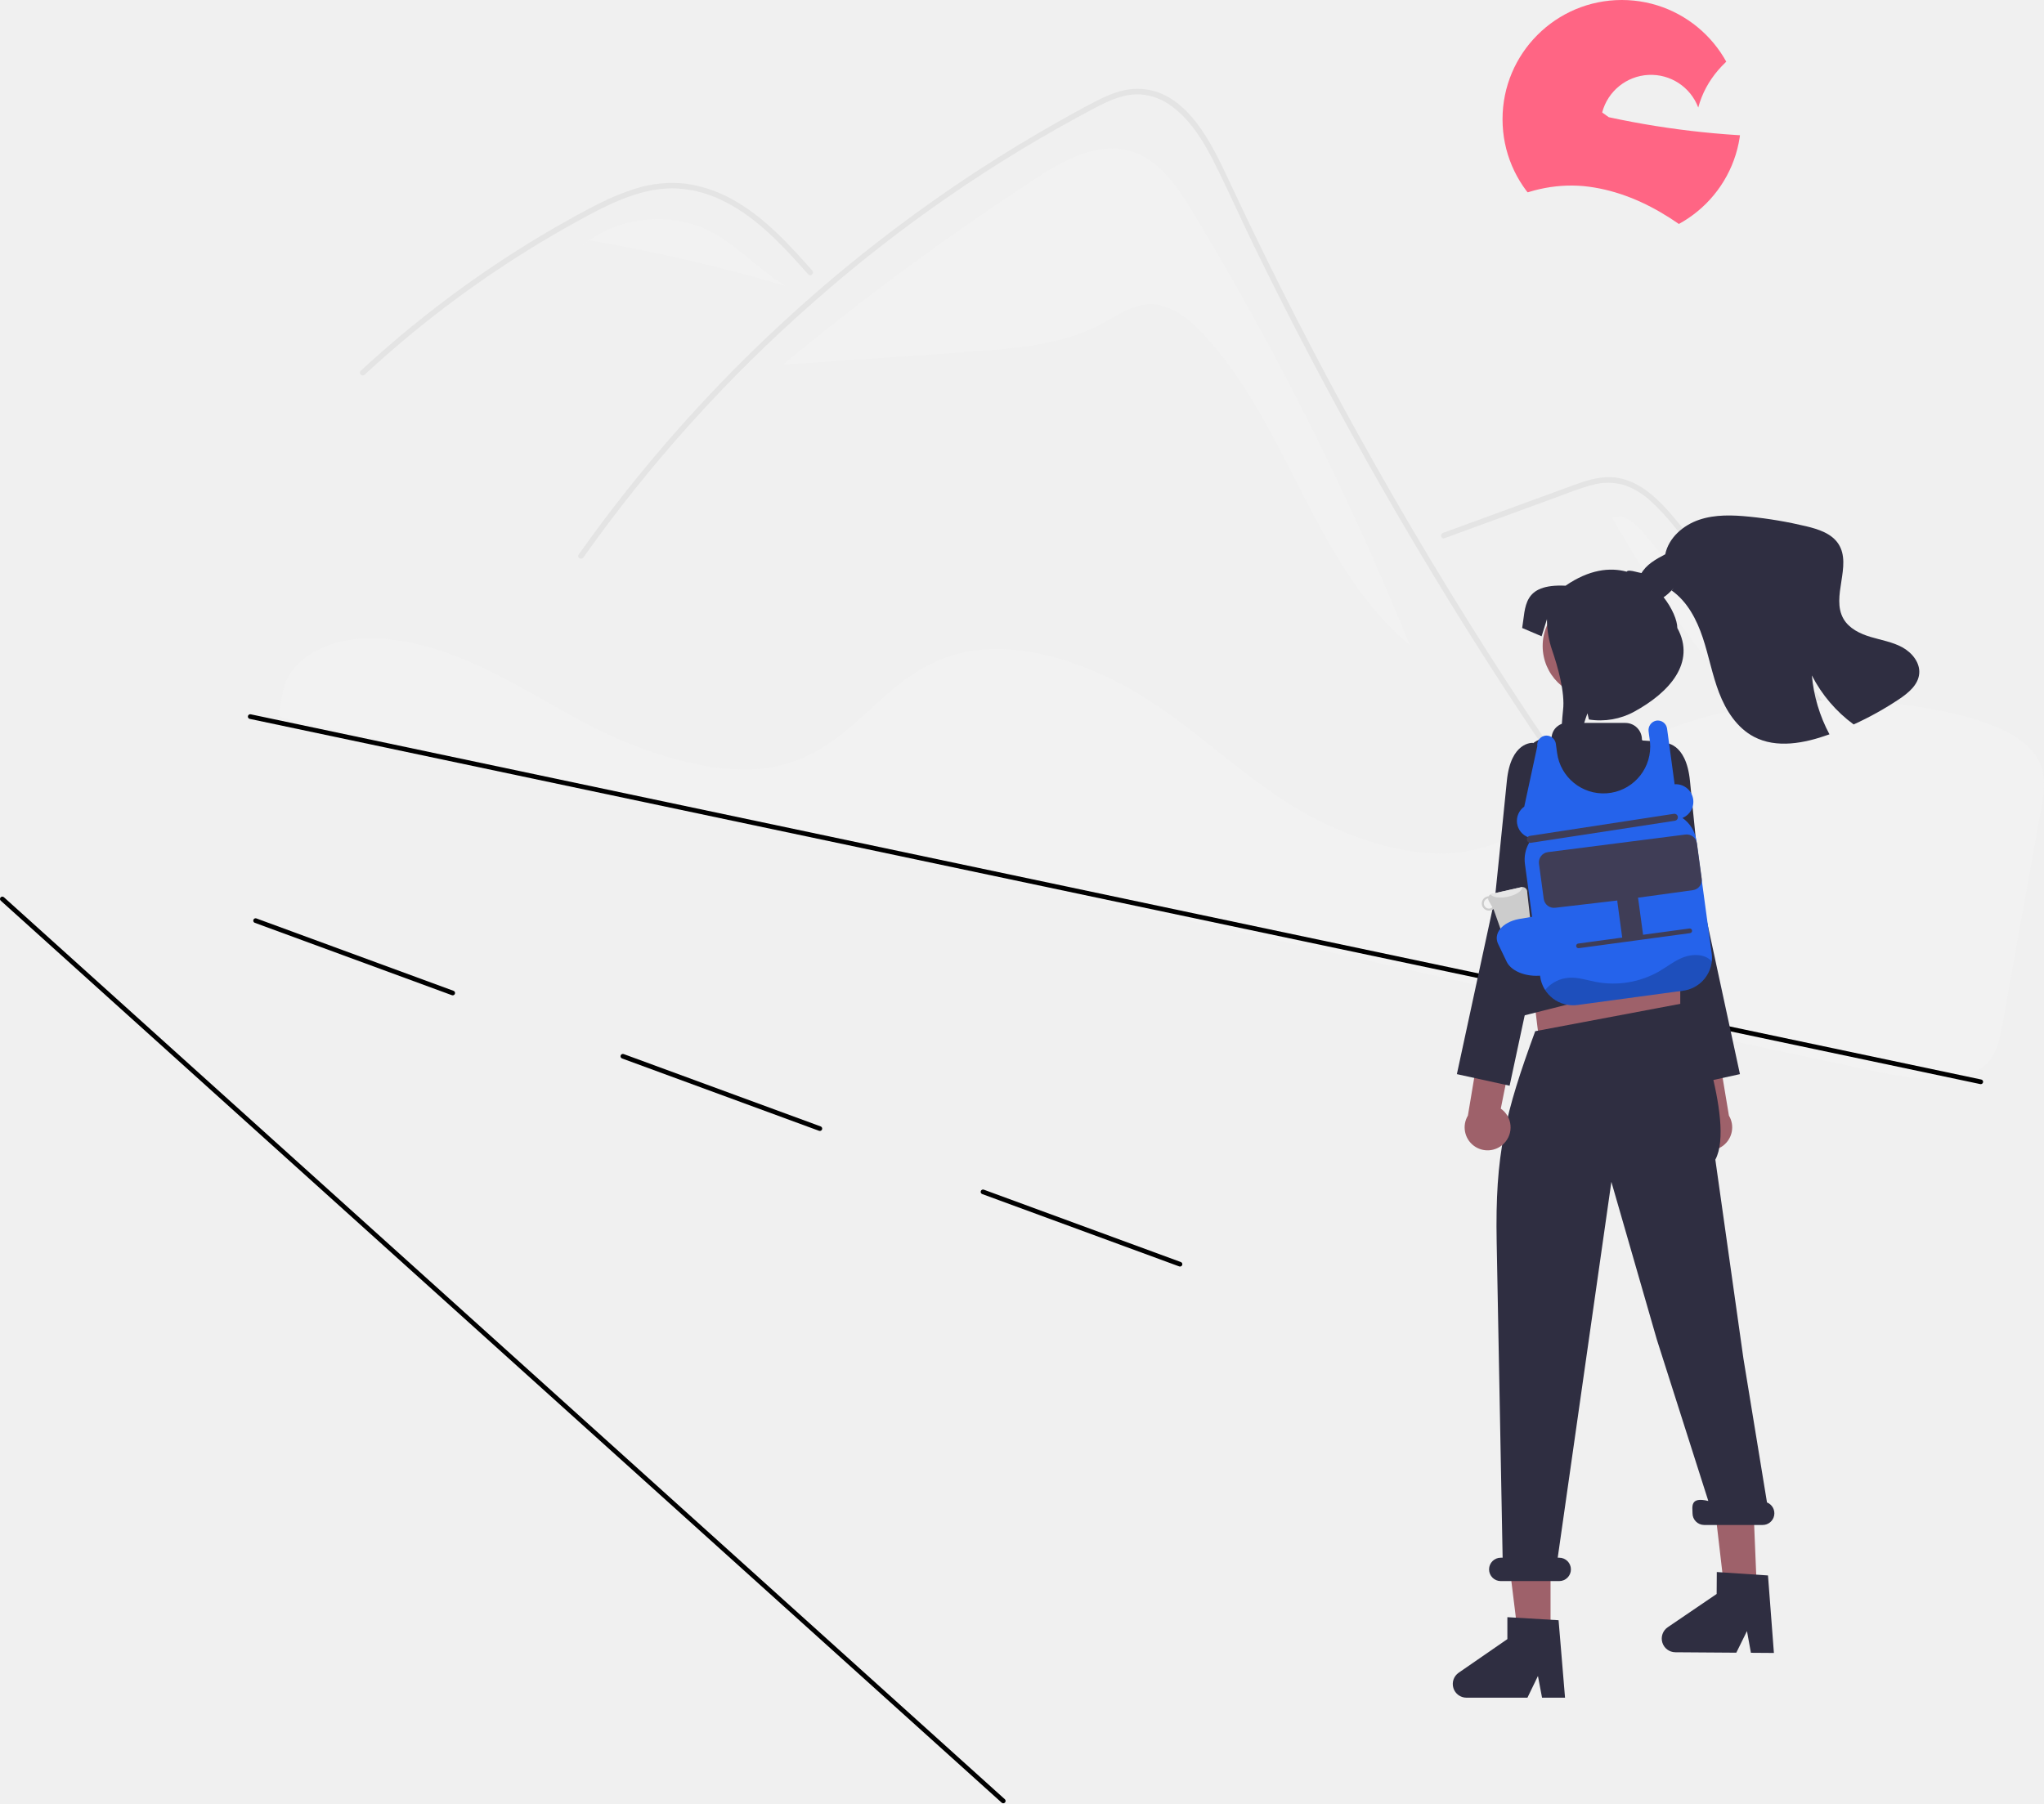
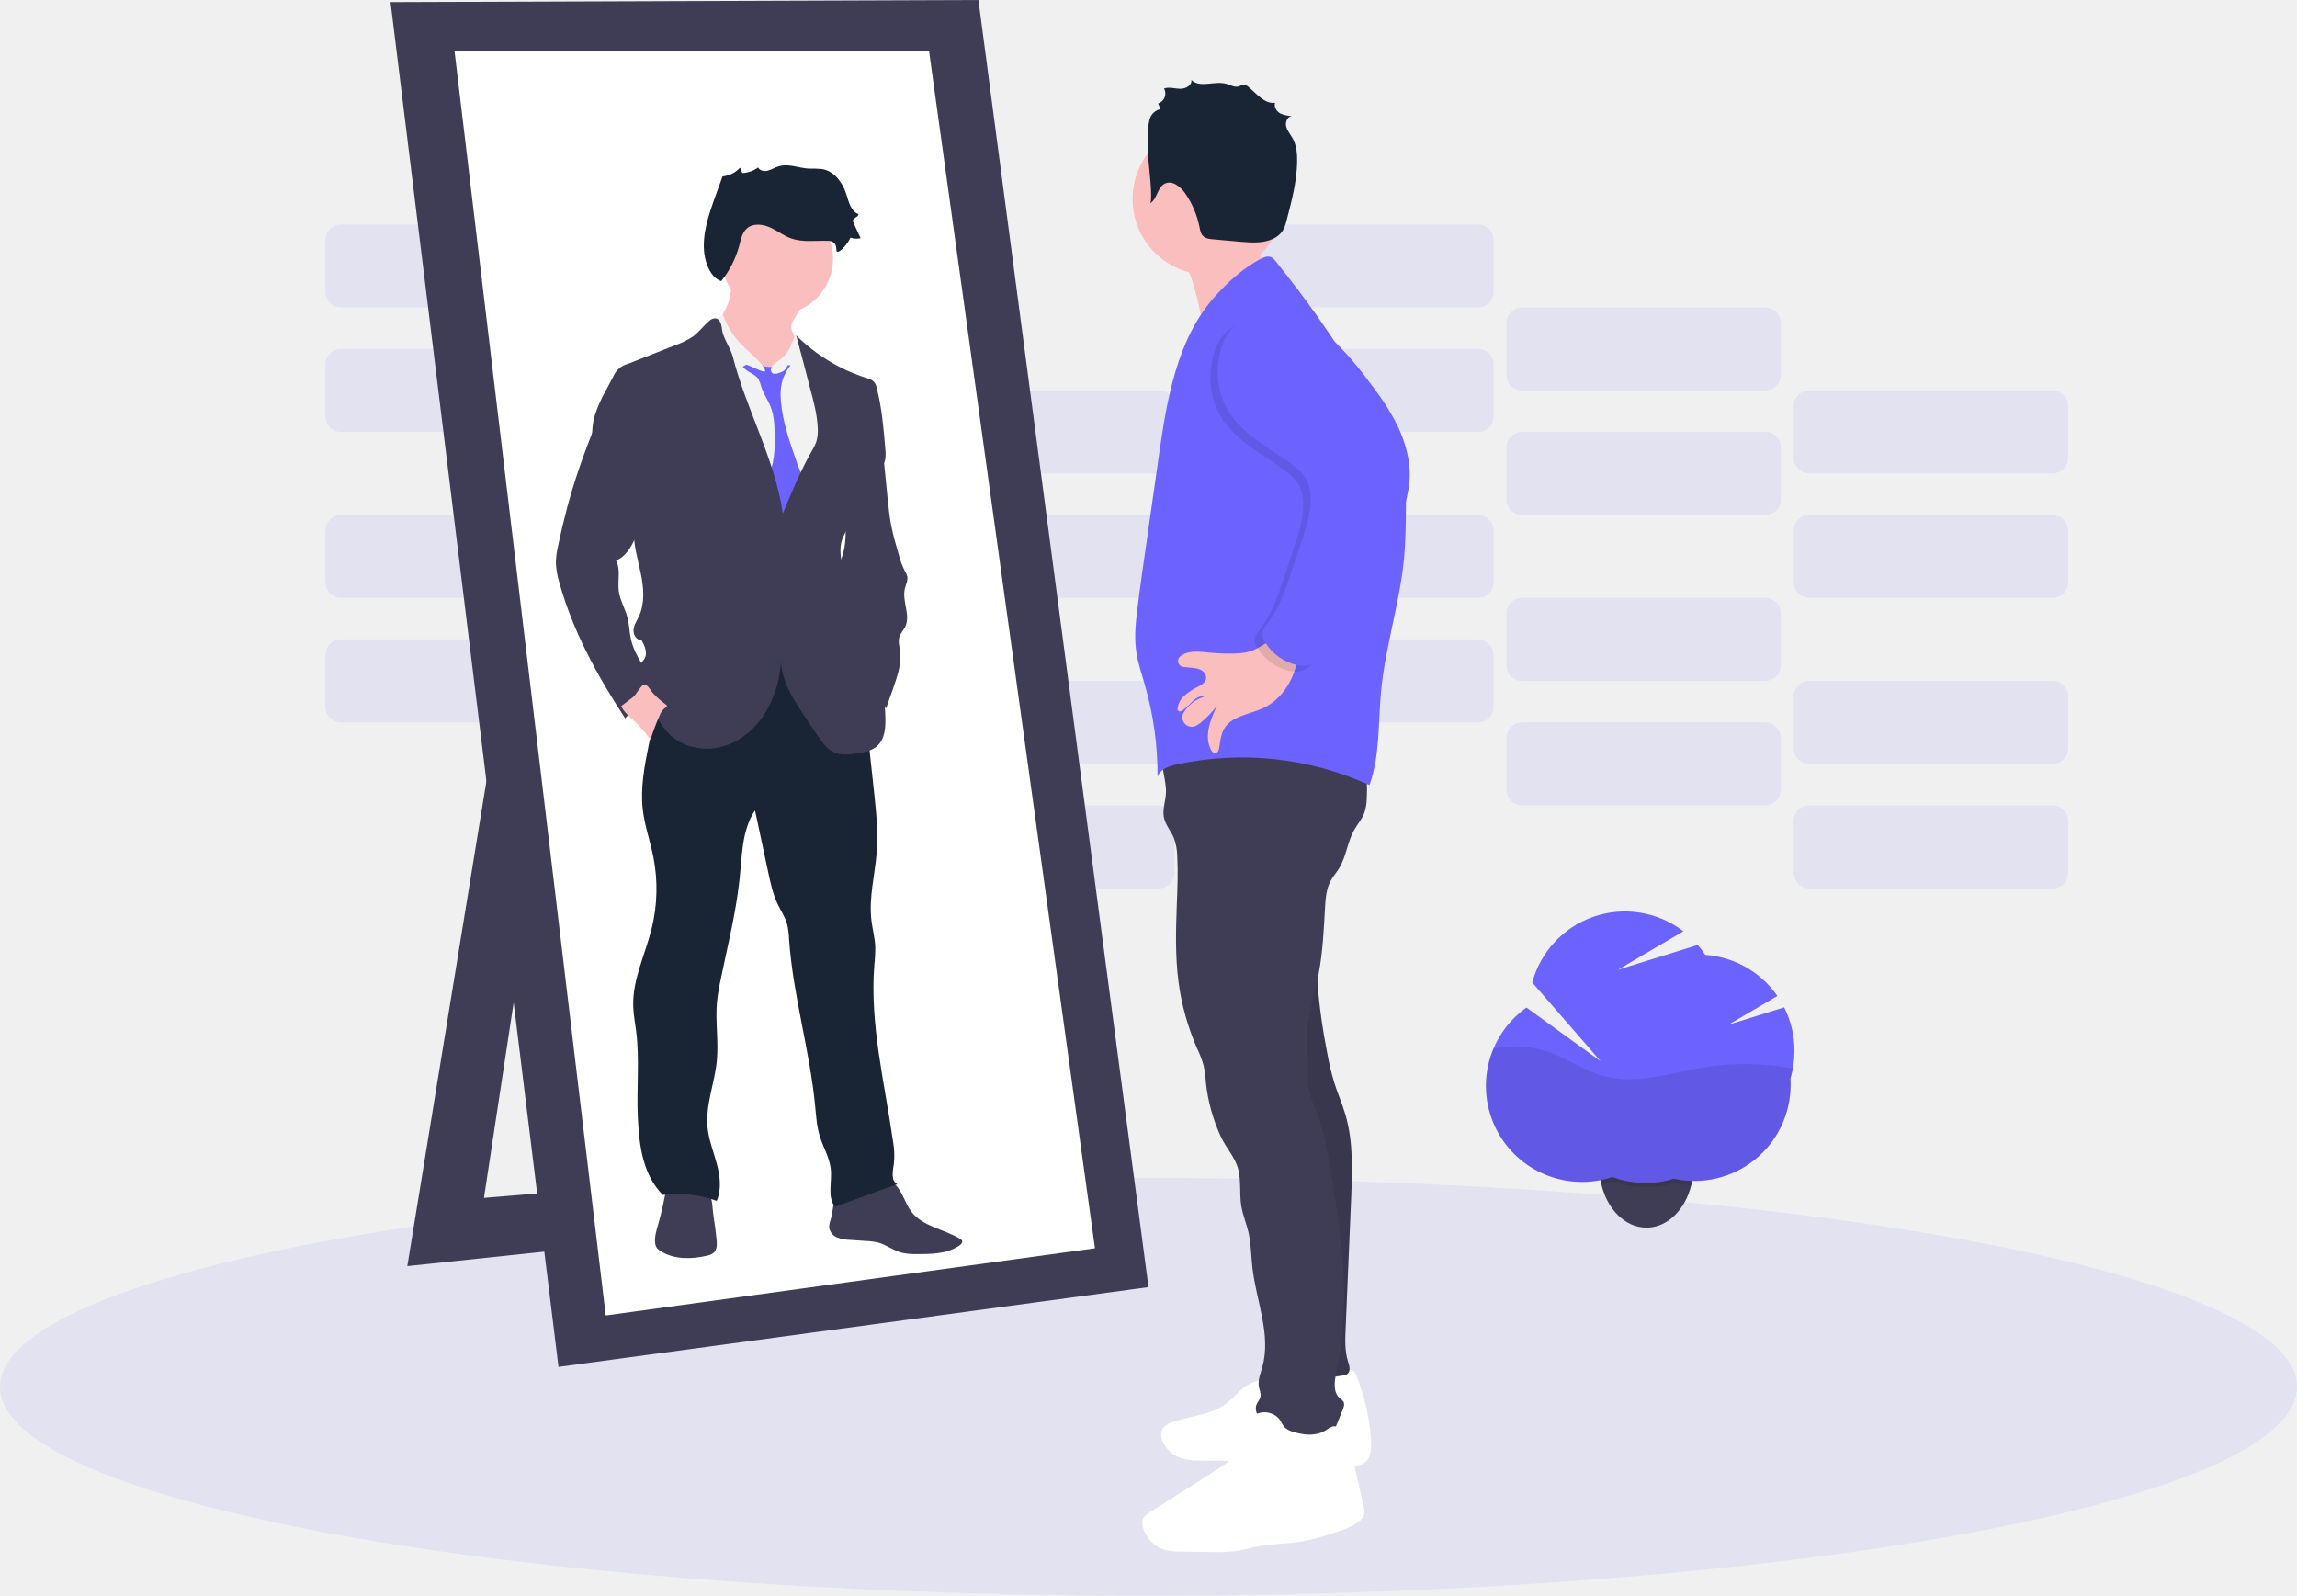
- <svg xmlns="http://www.w3.org/2000/svg" data-name="Layer 1" width="874.039" height="771.292" viewBox="0 0 874.039 771.292">
-   <path d="M673.062,155.137c-6.611-10.934-14.444-22.608-26.712-26.178-14.207-4.135-28.802,4.079-41.181,12.184a1200.013,1200.013,0,0,0-106.794,78.684l.037.424q39.846-2.748,79.691-5.496c19.192-1.324,39.044-2.83,56.005-11.909,6.436-3.445,12.71-8.047,20.003-8.368,9.061-.398,16.962,5.93,23.17,12.541,36.727,39.109,47.355,98.916,88.558,133.276A1307.621,1307.621,0,0,0,673.062,155.137Z" transform="translate(-162.9803 -64.354)" fill="#f2f2f2" />
-   <path d="M898.816,486.852c-4.061-5.128-5.721-6.33-9.727-11.505Q840.159,412.063,797.108,344.504q-29.241-45.883-55.583-93.529-12.541-22.651-24.394-45.658-9.198-17.839-17.985-35.891c-1.675-3.437-3.303-6.891-4.923-10.352-3.817-8.139-7.563-16.318-11.585-24.346-4.583-9.151-10.162-18.744-18.578-24.891a25.346,25.346,0,0,0-13.204-5.081c-6.851-.443-13.173,2.386-19.115,5.476a615.324,615.324,0,0,0-120.996,83.438A629.917,629.917,0,0,0,412.444,302.789c-.869,1.241-2.924.055-2.047-1.193q5.18-7.325,10.565-14.492A633.399,633.399,0,0,1,582.67,136.269q15.73-10.194,32.051-19.431c5.484-3.106,10.992-6.171,16.594-9.048,5.492-2.821,11.324-5.358,17.598-5.452,21.351-.332,32.407,23.848,40,40.119q3.58,7.681,7.246,15.314,13.856,28.981,28.779,57.432,9.21,17.566,18.823,34.927,29.917,54.062,63.596,105.935c29.743,45.808,59.25,86.275,93.134,129.112C901.424,486.362,899.756,488.053,898.816,486.852Z" transform="translate(-162.9803 -64.354)" fill="#e4e4e4" />
-   <path d="M508.636,181.73c-1.24-1.383-2.473-2.766-3.722-4.149-9.846-10.889-20.411-21.652-33.931-27.894a49.228,49.228,0,0,0-20.624-4.781c-7.38.024-14.595,1.96-21.414,4.67-3.224,1.288-6.377,2.75-9.482,4.307-3.548,1.786-7.033,3.69-10.502,5.61q-9.767,5.405-19.281,11.284-18.93,11.699-36.674,25.184-9.198,6.993-18.017,14.445-8.202,6.922-16.073,14.216c-1.122,1.035-2.797-.64-1.675-1.675,1.383-1.288,2.782-2.568,4.18-3.832q5.927-5.358,12.043-10.51,11.153-9.411,22.884-18.096,18.242-13.513,37.74-25.192,9.743-5.832,19.755-11.174c2.015-1.075,4.054-2.126,6.116-3.121a97.502,97.502,0,0,1,14.54-5.919,51.724,51.724,0,0,1,21.96-2.157,57.173,57.173,0,0,1,20.261,7.009c13.275,7.42,23.572,18.894,33.591,30.091C511.323,181.184,509.655,182.867,508.636,181.73Z" transform="translate(-162.9803 -64.354)" fill="#e4e4e4" />
-   <path d="M780.643,294.569l31.811-11.635L828.249,277.157c5.144-1.881,10.276-4.023,15.593-5.37a24.6,24.6,0,0,1,14.114.18,32.529,32.529,0,0,1,11.008,6.824,89.337,89.337,0,0,1,9.029,9.642c3.439,4.133,6.827,8.308,10.23,12.47q21.068,25.765,41.86,51.755,20.792,25.989,41.306,52.198,20.564,26.274,40.845,52.767,2.484,3.246,4.965,6.494c.914,1.196,2.973.017,2.047-1.196q-20.431-26.76-41.147-53.3-20.767-26.604-41.82-52.982-21.053-26.378-42.391-52.527-5.316-6.515-10.649-13.015c-2.999-3.655-5.965-7.35-9.254-10.753-6.039-6.245-13.583-11.764-22.614-11.914-5.31-.088-10.448,1.597-15.381,3.381-5.318,1.924-10.624,3.884-15.935,5.826l-32.034,11.716-8.008,2.929c-1.421.52-.807,2.812.63,2.286Z" transform="translate(-162.9803 -64.354)" fill="#e4e4e4" />
-   <path d="M466.796,163.388c-16.166-8.308-36.868-6.681-51.723,3.699a737.726,737.726,0,0,1,83.932,19.589C487.555,179.967,478.599,169.455,466.796,163.388Z" transform="translate(-162.9803 -64.354)" fill="#f2f2f2" />
-   <path d="M414.914,167.059l-3.112,2.53c1.053-.885,2.147-1.715,3.271-2.501C415.02,167.078,414.967,167.068,414.914,167.059Z" transform="translate(-162.9803 -64.354)" fill="#f2f2f2" />
-   <path d="M867.766,294.685c-3.131-3.812-6.517-7.803-11.201-9.351l-4.373.172A496.015,496.015,0,0,0,984.306,436.543Q926.036,365.614,867.766,294.685Z" transform="translate(-162.9803 -64.354)" fill="#f2f2f2" />
-   <path d="M667.565,606.081a.992.992,0,0,1-.345-.062l-84.261-30.953a1.0 1,0,0,1,.689-1.877L667.91,604.142a1.0 1,0,0,1-.345,1.938Z" transform="translate(-162.9803 -64.354)" />
-   <path d="M513.565,548.081a.992.992,0,0,1-.345-.062l-84.261-30.953a1.0 1,0,0,1,.689-1.877L513.91,546.142a1.0 1,0,0,1-.345,1.938Z" transform="translate(-162.9803 -64.354)" />
-   <path d="M356.565,490.081a.992.992,0,0,1-.345-.062l-84.261-30.953a1.0 1,0,1,1,.689-1.877L356.91,488.142a1.0 1,0,0,1-.345,1.938Z" transform="translate(-162.9803 -64.354)" />
-   <path d="M340.778,339.738c-3.513-.785-7.07-1.405-10.583-1.837l-.511-.063c-23.321-2.777-43.01,6.958-45.796,22.645l-.495,2.838c-.309,1.795-.643,3.725-1.04,5.86-.192,1.054.867,2.132,2.407,2.476L845.649,497.037c39.607,8.564,79.087,17.024,117.337,25.144a177.652,177.652,0,0,0,21.711,3.511c10.927.926,18.927-.293,24.46-3.725l.001 0c6.877-4.253,8.607-11.157,10.019-19.078,2.846-15.997,5.877-32.793,8.897-49.538,2.661-14.758,5.316-29.477,7.832-43.574,1.478-8.369,2.281-15.869-2.879-22.891-5.596-7.598-17.581-13.494-35.623-17.527-.218-.049-.434-.097-.655-.145-56.592-12.407-117.619-2.55-151.854,24.53-3.942,3.118-7.734,6.553-11.401,9.875a158.915,158.915,0,0,1-17.302,14.232,66.95,66.95,0,0,1-10.666,5.986c-.257.125-.548.255-.851.372-.705.318-1.433.613-2.135.865a62.042,62.042,0,0,1-12.655,3.397l-.431.065c-.326.056-.678.107-1.027.147a68.206,68.206,0,0,1-7.479.589c-10.812.309-22.585-1.669-34.991-5.882a151.752,151.752,0,0,1-32.578-15.751c-10.814-6.914-20.639-14.717-30.141-22.263-4.173-3.316-8.49-6.743-12.828-10.046-.815-.622-1.618-1.23-2.434-1.842-5.313-3.969-10.177-7.354-14.871-10.348a146.281,146.281,0,0,0-37.143-17.035c-13.864-4.03-26.63-5.128-37.931-3.275a60.649,60.649,0,0,0-9.253,2.27c-13.923,4.597-23.917,13.74-33.581,22.583-12.021,10.999-24.453,22.373-44.611,25.204-23.263,3.273-53.836-7.081-74.693-17.866-6.557-3.391-13.045-7.056-19.318-10.601q-3.801-2.148-7.611-4.28c-4.993-2.785-9.099-4.982-12.918-6.915l-1.208-.614c-.673-.337-1.346-.675-2.034-1.007-4.55-2.238-8.825-4.154-13.075-5.86l-1.004-.409c-2.021-.785-3.918-1.486-5.788-2.137l-.747-.259A109.236,109.236,0,0,0,340.778,339.738Z" transform="translate(-162.9803 -64.354)" fill="#f2f2f2" />
-   <path d="M1009.981,528.062a1.009,1.009,0,0,1-.208-.021l-740-156.208a1,1,0,0,1,.413-1.957l740,156.208a1,1,0,0,1-.206,1.979Z" transform="translate(-162.9803 -64.354)" />
-   <circle cx="693.5" cy="51" r="51" fill="#ff6584" />
-   <path d="M948.516,76.224c-24.717-3.341-52.935,10.019-59.341,34.124a21.597,21.597,0,0,0-41.093,2.109l2.83,2.027a372.275,372.275,0,0,0,160.659-.726C994.377,95.688,973.233,79.565,948.516,76.224Z" transform="translate(-162.9803 -64.354)" fill="#f0f0f0" />
-   <path d="M842.516,144.224c-24.717-3.341-52.935,10.019-59.341,34.124a21.597,21.597,0,0,0-41.093,2.109l2.83,2.027a372.275,372.275,0,0,0,160.659-.726C888.377,163.688,867.233,147.565,842.516,144.224Z" transform="translate(-162.9803 -64.354)" fill="#f0f0f0" />
-   <path d="M886.872,553.437a9.76,9.76,0,0,1,1.357-14.904L872.689,461.346l17.161,5.51,12.439,74.659A9.813,9.813,0,0,1,886.872,553.437Z" transform="translate(-162.9803 -64.354)" fill="#9e616a" />
-   <path d="M863.926,390.13l10.648-8.037s9.393-.665,11.056,16.274,5.079,49.95,5.079,49.95l16.293,75.463-22.554,4.95-17.451-81.438-10.469-24.184Z" transform="translate(-162.9803 -64.354)" fill="#2f2e41" />
-   <polygon points="718.5 449 658.5 448 653.5 407 718.5 407 718.5 449" fill="#9e616a" />
-   <polygon points="663.032 699.832 649.181 699.831 642.591 646.404 663.034 646.405 663.032 699.832" fill="#9e616a" />
-   <polygon points="751.276 680.645 737.425 680.548 731.21 627.076 749.225 631.209 751.276 680.645" fill="#9e616a" />
-   <polygon points="707.954 371.691 711.092 379.851 710.465 388.011 649.04 409.286 652.088 373.574 658.993 365.414 707.954 371.691" fill="#ffb6b6" />
-   <circle cx="681.602" cy="276.32" r="21.938" fill="#9e616a" />
-   <path d="M832.208,790.486h-9.829l-1.754-9.279-4.493,9.279H790.064a5.86,5.86,0,0,1-3.33-10.682l20.817-14.377v-9.381l21.896,1.307Z" transform="translate(-162.9803 -64.354)" fill="#2f2e41" />
-   <path d="M921.523,771.351l-9.828-.069-1.689-9.292-4.558,9.248-26.067-.182a5.86,5.86,0,0,1-3.255-10.705l20.917-14.231.066-9.381,21.886,1.46Z" transform="translate(-162.9803 -64.354)" fill="#2f2e41" />
-   <path d="M918.566,706.973l-10.086-61.619-12-85c8.788-16.32-11-67-11-67l-2.793.134L819.467,505.415l.014-.061c-12.931,35.268-17.215,52.691-16.506,90.248l2.547,135.01h-.799a5,5,0,0,0,0,10h25a5,5,0,0,0,0-10h-.645l22.947-160.757L871.48,637.354l22,69c-8-2-6.758,2.634-6.758,5.258a5,5,0,0,0,5,5h25a4.995,4.995,0,0,0,1.844-9.639Z" transform="translate(-162.9803 -64.354)" fill="#2f2e41" />
-   <path d="M890.403,495.979l-2-20a3.987,3.987,0,0,0-3.605-2.995c-.833-9.527-4.339-50.629-4.549-52.421l-.008-.076-1.594-34.058a5.037,5.037,0,0,0-4.703-4.79l-8.421-.55a.446.446,0,0,1-.431-.445,7.081,7.081,0,0,0-7.081-7.081H833.08a6.63,6.63,0,0,0-6.576,5.804.44.44,0,0,1-.448.396l-.003-0a11.845,11.845,0,0,0-11.915,9.824c-3.408,19.831-10.239,64.84-6.862,89.862,1.176,8.711-1.359,1.812-1.803,9.1a5.365,5.365,0,0,0,1.336,3.89c-2.058.598-2.856,2.821-2.328,4.916l-.438-.108a4,4,0,0,0,4.856,2.901L885.502,480.836C887.644,480.296,890.943,498.121,890.403,495.979Z" transform="translate(-162.9803 -64.354)" fill="#2f2e41" />
-   <path d="M806.089,553.437a9.76,9.76,0,0,0-1.357-14.904l15.54-77.187-17.161,5.51-12.439,74.659A9.813,9.813,0,0,0,806.089,553.437Z" transform="translate(-162.9803 -64.354)" fill="#9e616a" />
-   <path d="M829.034,390.13l-10.648-8.037s-9.393-.665-11.056,16.274-5.079,49.95-5.079,49.95l-16.293,75.463,22.554,4.95,17.451-81.438,10.469-24.184Z" transform="translate(-162.9803 -64.354)" fill="#2f2e41" />
-   <path d="M868.076,321.166c4.087,1.217,7.9-2.202,10.745-5.441l-1.011,1.2c6.692,4.713,10.693,12.39,13.289,20.161,2.596,7.763,4.044,15.894,6.975,23.546,2.93,7.643,7.66,15.037,14.9,18.85,9.699,5.107,21.583,2.785,31.9-.9.137-.051.266-.094.403-.146a65.737,65.737,0,0,1-7.523-25.191,59.771,59.771,0,0,0,17.873,20.967,137.213,137.213,0,0,0,19.381-10.779c3.984-2.665,8.183-6.109,8.645-10.882.471-4.738-3.067-9.065-7.24-11.344-4.173-2.279-8.971-3.05-13.529-4.421-4.55-1.362-9.194-3.599-11.584-7.711-5.509-9.459,3.761-22.8-2.151-32.02-2.913-4.533-8.568-6.349-13.812-7.609a182.606,182.606,0,0,0-24.317-4.104c-7.189-.72-14.617-.985-21.455,1.328-6.838,2.313-13.041,7.686-14.506,14.763-3.993,2.099-8.217,4.421-10.359,8.405C862.558,313.815,863.749,319.881,868.076,321.166Z" transform="translate(-162.9803 -64.354)" fill="#2f2e41" />
-   <path d="M874.177,319.572c3.914,4.903,6.044,10.205,6.044,13.38,8.13,14.859-3.496,27.623-18.356,35.753a30.443,30.443,0,0,1-19.45,3.391l-.622-2.654-.842,2.39s-9.675,31.954-12.866,33.828c1.211-5.687,2.598-32.017,3.272-37.567.933-7.554-2.32-18.799-4.667-25.638a40.366,40.366,0,0,1-2.21-13.1v-.195l-2.285,7.34-8.319-3.549c1.548-8.878,0-18.956,18.556-18.082,10.036-6.902,18.873-7.953,26.133-5.996.937-1.448,6.339,1.264,7.9.502" transform="translate(-162.9803 -64.354)" fill="#2f2e41" />
-   <path d="M894.95,475.58a14.211,14.211,0,0,1-12.22,12.5l-45.17,6.12a14.224,14.224,0,0,1-15.99-12.18l-6.51-48.14a14.175,14.175,0,0,1,1.8-9.04l-.31-2.34a7.49,7.49,0,0,1-1.78-13.14l5.58-25.85a4.007,4.007,0,0,1,3.82-4.54,4.113,4.113,0,0,1,4.13,3.63l.51,3.8a20.001,20.001,0,0,0,39.82-2.66,20.672,20.672,0,0,0-.18-2.71l-.5-3.74a4.15,4.15,0,0,1,3.18-4.69,3.999,3.999,0,0,1,4.71,3.4l3.23,23.8a7.492,7.492,0,0,1,3.35,14.41,14.165,14.165,0,0,1,5.97,9.74l6.52,48.15A14,14,0,0,1,894.95,475.58Z" transform="translate(-162.9803 -64.354)" fill="#2563eb" />
-   <path d="M815.906,423.559a1.502,1.502,0,0,1,1.285-1.688l61.566-9.437a1.5,1.5,0,1,1,.402,2.973l-61.566,9.437A1.502,1.502,0,0,1,815.906,423.559Z" transform="translate(-162.9803 -64.354)" fill="#3f3d56" />
-   <path d="M823.101,448.829l-2.035-15.036a4.413,4.413,0,0,1,3.782-4.965l58.801-7.522a4.413,4.413,0,0,1,4.965,3.782l2.035,15.036a4.413,4.413,0,0,1-3.782,4.965L863.381,448.32a4.413,4.413,0,0,1,.117.489l2.079,15.36,19.819-2.682a1,1,0,1,1,.268,1.982l-19.819,2.682-8.919,1.207L838.098,469.906a1,1,0,0,1-.268-1.982l18.828-2.548-2.079-15.36a4.414,4.414,0,0,1-.017-.502l-26.496,3.097A4.413,4.413,0,0,1,823.101,448.829Z" transform="translate(-162.9803 -64.354)" fill="#3f3d56" />
-   <path d="M591.98,835.646a.998.998,0,0,1-.669-.257l-428-385.792a1,1,0,0,1,1.339-1.486l428,385.792a1,1,0,0,1-.67,1.743Z" transform="translate(-162.9803 -64.354)" />
-   <path d="M816.03,445.94a2.026,2.026,0,0,0-2.15-2.17,1.864,1.864,0,0,0-.32.04l-12.66,2.86a2.085,2.085,0,0,0-1.34,1.03,2.606,2.606,0,0,0-.55.08,3.076,3.076,0,1,0,1.36,6,3.118,3.118,0,0,0,1.24-.6l4.29,12.08a2.015,2.015,0,0,0,2.21.97l8.23-1.86a2.043,2.043,0,0,0,1.57-1.82Zm-15.85,6.98a2.2,2.2,0,0,1-.98-4.29c.04-.01.08,0,.12-.01a2.071,2.071,0,0,0,.27,1.04L801.16,452.4A2.071,2.071,0,0,1,800.18,452.92Z" transform="translate(-162.9803 -64.354)" fill="#ccc" />
-   <path d="M813.88,443.77c.12,1.6-2.62,3.44-6.29,4.17-3.37.69-6.39.21-7.24-1.05a1.919,1.919,0,0,1,.55-.22l12.66-2.86A1.864,1.864,0,0,1,813.88,443.77Z" transform="translate(-162.9803 -64.354)" fill="#e6e6e6" />
-   <path d="M807.264,475.724l-3.675-7.646c-2.153-4.479,1.789-9.245,8.787-10.624L821,456l3.607,25.202-.747.147C816.862,482.727,809.417,480.203,807.264,475.724Z" transform="translate(-162.9803 -64.354)" fill="#2563eb" />
-   <g opacity="0.2">
-     <path d="M894.95,475.58a14.211,14.211,0,0,1-12.22,12.5l-45.17,6.12a14.208,14.208,0,0,1-13.87-6.42,14.512,14.512,0,0,1,10.36-5.24c3.88-.2,7.64,1.09,11.44,1.81a39.589,39.589,0,0,0,26.83-4.45c3.53-2.05,6.71-4.67,10.59-6.13,3.88-1.45,8.89-1.4,11.7,1.43A4.033,4.033,0,0,1,894.95,475.58Z" transform="translate(-162.9803 -64.354)" />
-   </g>
+ <svg xmlns="http://www.w3.org/2000/svg" width="1094" height="760" viewBox="0 0 1094 760" role="img" artist="Katerina Limpitsouni" source="https://undraw.co/">
+   <rect x="155" y="304.52" width="130.73" height="39.52" rx="7.43" fill="#6c63ff" opacity="0.1" />
+   <rect x="291.81" y="344.05" width="130.73" height="39.52" rx="7.43" fill="#6c63ff" opacity="0.1" />
+   <rect x="428.63" y="383.57" width="130.73" height="39.52" rx="7.43" fill="#6c63ff" opacity="0.1" />
+   <rect x="155" y="245.24" width="130.73" height="39.52" rx="7.43" fill="#6c63ff" opacity="0.1" />
+   <rect x="291.81" y="284.76" width="130.73" height="39.52" rx="7.43" fill="#6c63ff" opacity="0.1" />
+   <rect x="428.63" y="324.29" width="130.73" height="39.52" rx="7.43" fill="#6c63ff" opacity="0.1" />
+   <rect x="580.64" y="304.52" width="130.73" height="39.52" rx="7.43" fill="#6c63ff" opacity="0.1" />
+   <rect x="717.45" y="344.05" width="130.73" height="39.52" rx="7.43" fill="#6c63ff" opacity="0.1" />
+   <rect x="854.27" y="383.57" width="130.73" height="39.52" rx="7.43" fill="#6c63ff" opacity="0.1" />
+   <rect x="580.64" y="245.24" width="130.73" height="39.52" rx="7.43" fill="#6c63ff" opacity="0.1" />
+   <rect x="717.45" y="284.76" width="130.73" height="39.52" rx="7.43" fill="#6c63ff" opacity="0.1" />
+   <rect x="854.27" y="324.29" width="130.73" height="39.52" rx="7.43" fill="#6c63ff" opacity="0.1" />
+   <rect x="155" y="166.19" width="130.73" height="39.52" rx="7.43" fill="#6c63ff" opacity="0.1" />
+   <rect x="291.81" y="205.71" width="130.73" height="39.52" rx="7.43" fill="#6c63ff" opacity="0.1" />
+   <rect x="428.63" y="245.24" width="130.73" height="39.52" rx="7.43" fill="#6c63ff" opacity="0.1" />
+   <rect x="155" y="106.9" width="130.73" height="39.52" rx="7.43" fill="#6c63ff" opacity="0.1" />
+   <rect x="291.81" y="146.43" width="130.73" height="39.52" rx="7.43" fill="#6c63ff" opacity="0.1" />
+   <rect x="428.63" y="185.95" width="130.73" height="39.52" rx="7.43" fill="#6c63ff" opacity="0.1" />
+   <rect x="580.64" y="166.19" width="130.73" height="39.52" rx="7.43" fill="#6c63ff" opacity="0.1" />
+   <rect x="717.45" y="205.71" width="130.73" height="39.52" rx="7.43" fill="#6c63ff" opacity="0.1" />
+   <rect x="854.27" y="245.24" width="130.73" height="39.52" rx="7.43" fill="#6c63ff" opacity="0.1" />
+   <rect x="580.64" y="106.9" width="130.73" height="39.52" rx="7.43" fill="#6c63ff" opacity="0.1" />
+   <rect x="717.45" y="146.43" width="130.73" height="39.52" rx="7.43" fill="#6c63ff" opacity="0.1" />
+   <rect x="854.27" y="185.95" width="130.73" height="39.52" rx="7.43" fill="#6c63ff" opacity="0.1" />
+   <ellipse cx="547" cy="660.5" rx="547" ry="99.5" fill="#6c63ff" opacity="0.1" />
+   <polygon points="240 321 194 603 402 581 393 557 230.5 570.5 268.5 320.5 240 321" fill="#3f3d56" />
+   <polygon points="186 1 466 0 547 613 266 651 186 1" fill="#3f3d56" />
+   <polygon points="216.5 24.5 442.5 24.5 521.5 594.5 288.5 626.5 216.5 24.5" fill="#fff" />
+   <path d="M482.64,638.86c1.42,2.72,2.48,5.66,4.33,8.11,5.4,7.22,15.65,8.35,23.34,13.06a2.15,2.15,0,0,1,.91.88c.35.83-.43,1.7-1.18,2.22-5.83,4.09-13.48,4.18-20.61,4.13a27.49,27.49,0,0,1-7.13-.68c-3.77-1-7-3.63-10.72-4.7a28.44,28.44,0,0,0-5.89-.83l-7.81-.53a18.41,18.41,0,0,1-6.09-1.13,6.16,6.16,0,0,1-3.84-4.55c-.22-1.66.49-3.27.91-4.89,1-3.84.69-8.48,3.68-11.1a11.35,11.35,0,0,1,4.15-2,132.39,132.39,0,0,1,16.61-4.42C477.93,631.52,480.59,634.92,482.64,638.86Z" transform="translate(-53 -70)" fill="#3f3d56" />
+   <path d="M394.3,660.49c.2,2.13.26,4.57-1.28,6.06a6.83,6.83,0,0,1-3.35,1.5c-7.39,1.72-15.63,1.84-22.06-2.18a6.09,6.09,0,0,1-1.74-1.49,5.43,5.43,0,0,1-.88-2.75c-.23-2.83.64-5.62,1.43-8.35a146.52,146.52,0,0,0,4.25-19.75c.08-.55,18.87,3,20.12,4.86,1.57,2.3,1.58,7.82,2,10.56Q393.74,654.69,394.3,660.49Z" transform="translate(-53 -70)" fill="#3f3d56" />
+   <path d="M464.24,400.27l5,46.49c1,9.5,2.05,19.05,1.36,28.58-.8,11-3.88,22-2.58,32.9.51,4.24,1.67,8.4,1.84,12.67a69,69,0,0,1-.43,8.5c-2.26,28.21,4.89,56.2,8.89,84.21a36.54,36.54,0,0,1,.42,10.48c-.52,3.55-1.56,8.21,1.6,9.89l-29.68,10.76c-3.79-4.75-1.28-12.14-2-18.17-.66-5.43-3.64-10.27-5.23-15.5-1.44-4.7-1.74-9.65-2.21-14.53-2.59-26.57-10.54-52.45-12.4-79.08a36,36,0,0,0-1-7.63c-1-3.31-3-6.2-4.46-9.31-2.24-4.67-3.34-9.79-4.42-14.85l-6.35-29.75c-6.42,9.56-6.16,22-7.43,33.46-1.78,16-5.76,31.73-9,47.53a94.47,94.47,0,0,0-1.69,10.3c-.84,9.27.83,18.63-.06,27.89-1,10.73-5.51,21.2-4.42,31.93.6,5.94,2.88,11.56,4.42,17.32s2.3,12.08-.05,17.57a54,54,0,0,0-25.71-2.84c-9.53-9.75-11.22-23.35-11.87-37s.92-27.32-.78-40.84c-.5-4-1.28-7.9-1.41-11.89-.42-12.79,5.73-24.76,8.79-37.19a78.7,78.7,0,0,0,.77-34.15c-1.5-7.47-4.08-14.72-5-22.29-1.25-10.61.87-21.3,3-31.78,1.43-7.07,2.85-14.14,4.47-21.17,1.74-7.55,3.81-15.26,8.46-21.44,7.44-9.89,20.65-14.28,33-13.32s23.88,6.58,34.08,13.58A128.48,128.48,0,0,1,464.24,400.27Z" transform="translate(-53 -70)" fill="#192534" />
+   <path d="M431.06,222.25a8.63,8.63,0,0,0-1.15,2.94c-.25,2.05,1,3.93,2,5.72a31.15,31.15,0,0,1,2.93,7.3,12,12,0,0,1,.43,4.87,11.75,11.75,0,0,1-1.3,3.5c-1.93,3.72-4.79,7.16-8.68,8.71a15.29,15.29,0,0,1-9.39.38,28.51,28.51,0,0,1-8.59-4.08,26.11,26.11,0,0,1-5.88-5.1,35.25,35.25,0,0,1-4.06-7c-2.08-4.35-4.19-9-3.81-13.77a4.6,4.6,0,0,1,.24-1.27,6.83,6.83,0,0,1,1.34-2,26.1,26.1,0,0,0,6.12-18.15l14.57,3.31c3.21.73,6.42,1.46,9.59,2.37,2.6.75,6.6,1.79,8.29,4.11S432.21,220.13,431.06,222.25Z" transform="translate(-53 -70)" fill="#fbbebe" />
+   <circle cx="370.26" cy="123.29" r="26.48" fill="#fbbebe" />
+   <path d="M419,246.71c1.12-2.45,3.54-4,5.75-5.54s4.45-3.51,4.88-6.18a4.43,4.43,0,0,1,.44-1.74c.85-1.28,2.87-.64,4.08.3,2.94,2.29,4.94,5.54,6.89,8.71a74.43,74.43,0,0,1,6.45,12.19c2.81,7.41,3.15,15.5,3.46,23.41.28,7.2.55,14.51-1.2,21.49-1.1,4.42-3,8.71-3.11,13.26-.33,16.53-6.07,32.33-6.47,48.86a126.75,126.75,0,0,0,.72,14.31l.94,10.73q-21.81-1.25-43.5-3.83c-.42-4.94-1.83-9.73-3.12-14.51a314.93,314.93,0,0,1-10.11-59.74c-.77-10.72-1.56-21.4-2.75-32.08-1.07-9.71-3.17-19.48-1.91-29.17a40.27,40.27,0,0,1,4.1-12.62,8.32,8.32,0,0,1,3.2-3.83A8.65,8.65,0,0,1,390,230a41.94,41.94,0,0,1,6.88-.81,4.74,4.74,0,0,1,1.68.16,5.27,5.27,0,0,1,2.29,2.22A41.52,41.52,0,0,0,419,246.71Z" transform="translate(-53 -70)" fill="#f2f2f2" />
+   <path d="M406.72,244.59c1.86,2.66,5.8,3.29,7.52,6a15.73,15.73,0,0,1,1.31,3.57c1.05,3.35,3.17,6.26,4.46,9.53,1.86,4.7,1.91,9.9,1.93,14.95a49.47,49.47,0,0,1-.92,12c-.6,2.47-1.58,4.82-2.3,7.26a35.5,35.5,0,0,0-1.34,12.8,5.24,5.24,0,0,0,.72,2.65,5.75,5.75,0,0,0,2.56,1.74c2.93,1.29,6,2.61,9.2,2.31a3.37,3.37,0,0,0,1.83-.61,4.07,4.07,0,0,0,.9-1.19l2-3.38c1.81-3.09,3.7-6.55,3-10.08a20,20,0,0,0-2.27-5.17,60.78,60.78,0,0,1-3.26-8.07c-3.19-9.17-6.42-18.47-7.14-28.15a24.74,24.74,0,0,1,1.2-10.92,31.1,31.1,0,0,1,3.52-6.09,2.61,2.61,0,0,0-2.81-.95,16.72,16.72,0,0,0-2.91,1.21c-2.94,1.24-6.2.79-9.17-.06-1.16-.34-3-1.5-4.2-1.42C410.14,242.57,406.79,244.71,406.72,244.59Z" transform="translate(-53 -70)" fill="#6c63ff" />
+   <path d="M430.13,244.48c-.6-.48-1.53-.92-2.06-.36a2.32,2.32,0,0,0-.38.81c-.52,1.4-2.05,2.09-3.44,2.63s-2.89.84-3.73-.19a2.26,2.26,0,0,1,.13-2.67,8.16,8.16,0,0,1,2.19-1.85,21.38,21.38,0,0,0,8.72-13.72,6.52,6.52,0,0,1,2.39,4.13c.33,1.59.37,3.23.7,4.82.49,2.28,1.58,4.41,1.83,6.72.13,1.23,0,2.47,0,3.7a22.71,22.71,0,0,0,.42,3.58C434.56,249.6,432.91,246.69,430.13,244.48Z" transform="translate(-53 -70)" fill="#f2f2f2" />
+   <path d="M409.89,237.69c-1-.95-2-1.85-3-2.82a38.9,38.9,0,0,1-9.67-15.35c-1.28,1-2.69,2.32-2.72,4a6.13,6.13,0,0,0,1.32,3.25,50.68,50.68,0,0,1,7.33,19.61,5.84,5.84,0,0,1,5.05-2.69c1.58,0,8.67,4.2,9.18,3.14C418.13,245.17,411.09,238.82,409.89,237.69Z" transform="translate(-53 -70)" fill="#f2f2f2" />
+   <path d="M432.22,229.73a83,83,0,0,0,33.58,20.33,7.54,7.54,0,0,1,3.39,1.72,6.93,6.93,0,0,1,1.41,3.1c2.44,9.54,3.26,19.41,4.07,29.22a16.28,16.28,0,0,1-.1,4.88c-.59,2.62-2.45,4.74-4.28,6.71-5.74,6.15-12.29,12.58-13.26,20.94a33.45,33.45,0,0,1-.57,4.8c-.5,1.86-1.61,3.5-2.29,5.31-3.34,8.91,4.21,19.7-.39,28A50.54,50.54,0,0,1,458.84,370a19.86,19.86,0,0,0,1.37,5.88c1.37,2.86,4.19,4.68,6.41,7,6.77,6.94,7.6,17.56,8,27.25.25,5.46.17,11.73-4,15.31-2.41,2.09-5.7,2.77-8.85,3.29-4.19.7-8.75,1.2-12.46-.87-2.66-1.48-4.47-4.07-6.2-6.57-3.28-4.77-6.57-9.53-9.68-14.42-4.92-7.71-9.56-16.52-8.14-25.56-.4,9.25-2.35,18.57-6.89,26.63s-11.85,14.79-20.72,17.45-19.24.78-25.85-5.7a34.94,34.94,0,0,1-5.51-7.43,72.52,72.52,0,0,1-8.14-20.71c-.43-1.89-.75-4,.2-5.69.45-.8,1.14-1.43,1.61-2.22,1.58-2.69.06-6.08-1.47-8.82-2.33.22-4-2.52-3.79-4.86s1.61-4.37,2.6-6.5c2.9-6.28,2.26-13.59.86-20.36s-3.49-13.5-3.33-20.41c.17-7.31-5.09-13.89-9.1-20-2.24-3.44-4.85-6.64-6.8-10.25a33.07,33.07,0,0,1-2.62-24.76,64.89,64.89,0,0,1,5.48-12.22l3.3-6.19a10.21,10.21,0,0,1,7-6l22.83-9a34.35,34.35,0,0,0,8.24-4.12c2.79-2.1,4.87-5,7.53-7.24a4.22,4.22,0,0,1,3-1.31c2.14.19,2.9,2.89,3.12,5,.5,4.72,4,8.72,5.19,13.31,6.44,25.35,20.07,48.73,23.81,74.61,4.2-10.09,8.4-20.2,13.78-29.7a24.66,24.66,0,0,0,2.13-4.31,18.4,18.4,0,0,0,.71-6.69c-.27-6.51-2-12.87-3.71-19.16C436.53,246.1,434.53,238.21,432.22,229.73Z" transform="translate(-53 -70)" fill="#3f3d56" />
+   <path d="M475.73,307.19c.44,4.26.87,8.53,1.66,12.74.92,4.87,2.32,9.63,3.71,14.39a37.45,37.45,0,0,0,2.9,7.73,9.94,9.94,0,0,1,1.07,2.29c.49,2-.63,4-1.11,6-1.44,6,2.88,12.67.16,18.2-.82,1.68-2.25,3.07-2.79,4.87-.63,2.07,0,4.28.33,6.42.85,6-1.2,12.1-3.22,17.87L475,407.44c-3.14-5.84-6.31-11.74-10.65-16.75-1.55-1.8-3.24-3.47-4.67-5.37a37.66,37.66,0,0,1-5-9.74,84.43,84.43,0,0,1-5.17-25.72,17.59,17.59,0,0,1,.85-7.4,39.36,39.36,0,0,1,2.22-4c2.68-4.83,3.23-10.55,3.18-16.07s-.64-11.06,0-16.55a37.86,37.86,0,0,1,4-13.13,18.63,18.63,0,0,1,5.43-6.77,9.78,9.78,0,0,1,6-1.95c3.27.19,2.52,3,2.8,5.71Z" transform="translate(-53 -70)" fill="#3f3d56" />
+   <path d="M328.64,293.58q-3.06,9-5.52,18.16-2.4,9-4.29,18.1a38.76,38.76,0,0,0-1.08,8.14,36.42,36.42,0,0,0,1.63,9.41c6.44,23.21,18.18,44.62,31.4,64.75A58.28,58.28,0,0,1,364.08,400a2.85,2.85,0,0,0,1-1,2.71,2.71,0,0,0-.32-2.34c-3.65-7.48-9.43-14.07-11.25-22.2-.76-3.38-.79-6.9-1.65-10.26-1.11-4.35-3.59-8.33-4.16-12.79-.61-4.86,1-10.16-1.28-14.47,4.65-1.81,7.34-6.6,9.31-11.19a61.29,61.29,0,0,0,4.48-14.71,44.26,44.26,0,0,0-5.41-28.15,45,45,0,0,0-9.05-11.36c-1.19-1.07-4-4.14-5.73-4.11-2.31.05-3.05,3.79-3.71,5.47C333.64,279.75,331,286.62,328.64,293.58Z" transform="translate(-53 -70)" fill="#3f3d56" />
+   <path d="M370.06,405.51c.3.22.64.52.56.88s-.37.45-.63.6a7.76,7.76,0,0,0-2.88,3.9,108.85,108.85,0,0,0-4.34,11.49,50.37,50.37,0,0,0-7.84-9.15c-2.28-2.1-4.83-4.09-6.05-6.93,0-.08,5.24-3.95,5.72-4.37,1.47-1.31,3.32-4.94,4.84-5.74,1.72-.9,3.36,2.63,4.67,4.05A39.72,39.72,0,0,0,370.06,405.51Z" transform="translate(-53 -70)" fill="#fbbebe" />
+   <path d="M451.38,189.15c-.07-1.31-.24-2.76-1.24-3.61a4.73,4.73,0,0,0-3-.83c-5.83-.19-11.86.79-17.36-1.17-3.62-1.29-6.71-3.77-10.24-5.31s-8.05-1.95-10.9.64c-2.16,2-2.75,5.07-3.5,7.9a46.32,46.32,0,0,1-8.63,17.12c-2.71-.84-4.65-3.26-5.9-5.8-4.25-8.66-2.16-19,.86-28.18,1-3.08,2.11-6.13,3.22-9.17l2.44-6.72a13.12,13.12,0,0,0,8.36-4.16l1.05,2.55a13.3,13.3,0,0,0,7.5-2.65c.84,1.58,3,2,4.75,1.49s3.26-1.49,5-2c4.65-1.5,9.61.81,14.49,1.07a58,58,0,0,1,6.19.18c5.76.93,9.83,6.35,11.59,11.91,1.17,3.7,2.14,8.25,5.79,9.56.08,1.4-2.4,1.67-2.61,3a2.3,2.3,0,0,0,.3,1.27l3.35,7.19a8.32,8.32,0,0,1-4.84-.24C456.54,186.74,451.53,191.86,451.38,189.15Z" transform="translate(-53 -70)" fill="#192534" />
+   <path d="M621.14,204.8a131.36,131.36,0,0,1,4,16.73c.72,4.24,1.14,8.95-1.29,12.49,9.26-13.93,18.93-28.28,33-37.27A30.13,30.13,0,0,1,649,173.51c.08-.84-11.55,3.55-12.44,4.05-4.08,2.27-7.82,5.09-11.8,7.52-2.06,1.25-10.64,4.21-10.72,6,0,1.15,3.41,4.67,4.05,5.88A45.67,45.67,0,0,1,621.14,204.8Z" transform="translate(-53 -70)" fill="#fbbebe" />
+   <path d="M664.17,730.18a15.5,15.5,0,0,0-15.84-1.2c-4.53,2.34-7.58,6.77-11.7,9.77-7.08,5.14-16.43,5.55-24.72,8.33-2.2.74-4.54,1.84-5.47,4a7.1,7.1,0,0,0,.41,5.57,14.42,14.42,0,0,0,6.86,7.07c3.72,1.78,8,1.86,12.12,1.91l35.8.42c11,.13,22.07.26,33,1.63,2.55.32,5.31.67,7.56-.58,3.66-2,4.08-7.06,3.8-11.23a103.07,103.07,0,0,0-7-30.8c-.43-1.09-1-2.33-2.21-2.53a3.6,3.6,0,0,0-2.38.76c-10.1,6-22.89,9.39-33.63,4.59" transform="translate(-53 -70)" fill="#fff" />
+   <path d="M682.09,501.78c-4,23.23-1.39,47.1,3.11,70.23a122.46,122.46,0,0,0,3.27,13.64c1.61,5.1,3.78,10,5.29,15.13,3.84,13,3.3,26.9,2.73,40.47L693.87,703c-.22,5.18-.42,10.48,1.14,15.42.63,2,1.4,4.5-.19,5.85a4.46,4.46,0,0,1-2.11.81,32.66,32.66,0,0,1-21-3.15L671,659.55c-.22-19.23-.45-38.54-3.41-57.53-2.35-15.1-6.43-30-6.7-45.28-.28-16,3.64-31.79,7.64-47.3.86-3.32,4-5.75,6.58-8a8.09,8.09,0,0,1,3.2-1.94C679.51,499.17,681.35,500.77,682.09,501.78Z" transform="translate(-53 -70)" fill="#3f3d56" />
+   <path d="M682.09,501.78c-4,23.23-1.39,47.1,3.11,70.23a122.46,122.46,0,0,0,3.27,13.64c1.61,5.1,3.78,10,5.29,15.13,3.84,13,3.3,26.9,2.73,40.47L693.87,703c-.22,5.18-.42,10.48,1.14,15.42.63,2,1.4,4.5-.19,5.85a4.46,4.46,0,0,1-2.11.81,32.66,32.66,0,0,1-21-3.15L671,659.55c-.22-19.23-.45-38.54-3.41-57.53-2.35-15.1-6.43-30-6.7-45.28-.28-16,3.64-31.79,7.64-47.3.86-3.32,4-5.75,6.58-8a8.09,8.09,0,0,1,3.2-1.94C679.51,499.17,681.35,500.77,682.09,501.78Z" transform="translate(-53 -70)" opacity="0.1" />
+   <path d="M607,429.18c-1.48,6.09,1.66,12.4,1.31,18.66-.2,3.79-1.69,7.57-1,11.29s3.35,6.52,4.77,9.93a26.94,26.94,0,0,1,1.62,8.88c.41,7.48.08,15-.2,22.45-.47,12.5-.82,25.07.83,37.46A117.19,117.19,0,0,0,623,569a54,54,0,0,1,3.23,8.39,59.88,59.88,0,0,1,1.1,8.14,82.7,82.7,0,0,0,7.07,25.71c2.55,5.57,7,10,8.41,15.91,1.34,5.66.44,11.63,1.41,17.36.71,4.25,2.44,8.27,3.4,12.47,1.25,5.43,1.22,11.06,1.85,16.6,1.8,16,9.07,32,4.73,47.52-.87,3.12-2.22,6.29-1.61,9.47.3,1.56,1.06,3.1.72,4.65-.28,1.32-1.3,2.34-1.82,3.59-1,2.34.06,5.12,1.84,6.93a19.69,19.69,0,0,0,6.5,3.84c7.37,3.15,15,6.35,23,6.28a6.18,6.18,0,0,0,2.83-.52c1.44-.75,2.15-2.38,2.76-3.88l4.1-10.14c.5-1.23,1-2.67.31-3.81a7.1,7.1,0,0,0-1.72-1.6c-3.31-2.79-2.56-8-1.68-12.19a177.87,177.87,0,0,0,3.72-32.7c.44-21.92-3.17-43.71-6.77-65.34-1.25-7.51-2.51-15.07-5-22.27s-6.16-14.13-5.56-21.61c.64-8.08-1.46-16.55,0-24.52s3.77-15.77,5.26-23.73c1.93-10.33,2.41-20.86,3-31.34.25-4.28.57-8.7,2.57-12.5,1.17-2.22,2.87-4.12,4.18-6.27,3.38-5.59,3.92-12.52,7.15-18.2,1.53-2.69,3.64-5.06,4.76-7.94a22.19,22.19,0,0,0,1.22-7.06,84,84,0,0,0-1-18.05,117.45,117.45,0,0,0-55-12.76c-7.31.12-14.7.86-21.56,3.39C619.86,425.25,613.9,428.66,607,429.18Z" transform="translate(-53 -70)" fill="#3f3d56" />
+   <path d="M648,746c-2.94,3.66-2.74,8.89-4.62,13.2-2.28,5.23-7.36,8.58-12.18,11.63l-30,19c-1.64,1-3.4,2.23-4,4.09a6.56,6.56,0,0,0,.15,3.59,15.58,15.58,0,0,0,10.48,10.64,31,31,0,0,0,8.11.83l13.49.18a79,79,0,0,0,12.31-.48c3.74-.54,7.38-1.61,11.1-2.29,6.77-1.23,13.73-1.12,20.51-2.31a108.46,108.46,0,0,0,12.28-3.17c4.9-1.47,9.89-3,14.09-5.91a7.31,7.31,0,0,0,2.71-2.92c.71-1.65.32-3.54-.08-5.29l-6.44-28.3a16.87,16.87,0,0,0-2.52-6.61c-1.43-1.9-4-3.16-6.23-2.35a13.21,13.21,0,0,0-2.59,1.56c-3.3,2.17-7.53,2.53-11.43,1.85-2.52-.45-5.85-1.14-7.88-2.81-1.54-1.27-2-3.24-3.31-4.68A9.39,9.39,0,0,0,648,746Z" transform="translate(-53 -70)" fill="#fff" />
+   <circle cx="575.55" cy="94.77" r="36.13" fill="#fbbebe" />
+   <path d="M600.68,166.89c3.46-1.94,3.46-7.53,7-9.39s7.56,1.37,9.83,4.63A42.59,42.59,0,0,1,624.26,178c.32,1.62.62,3.39,1.84,4.52s2.82,1.27,4.38,1.43q6.85.68,13.72,1.24c5.1.41,10.48.74,15.11-1.45a11,11,0,0,0,4.54-3.76,16.92,16.92,0,0,0,1.94-5.08c2.39-9.09,4.8-18.29,5-27.69.08-3.88-.26-7.9-2.13-11.3-1.09-2-2.69-3.74-3.14-5.94s1-5,3.28-4.76a13.46,13.46,0,0,1-6-1.14c-1.81-1-3.15-3.15-2.51-5.11-5.08.65-8.78-4.37-12.74-7.62a3.45,3.45,0,0,0-2.42-1,8.73,8.73,0,0,0-2,.77c-2,.7-4.09-.63-6.14-1.21-5.5-1.54-12.49,2.18-16.57-1.82.39,2.55-2.74,4.26-5.32,4.21s-5.24-1-7.68-.14a5,5,0,0,1-2.86,7.16l1.21,2.64a6.82,6.82,0,0,0-5.25,4.92c-1.33,5.25-1,12.71-.68,18.11C600,147.35,602.31,166,600.68,166.89Z" transform="translate(-53 -70)" fill="#192534" />
+   <path d="M631.51,211.34c-18.15,20.41-22.77,49.14-26.64,76.19l-5.7,39.94c-1.48,10.36-3,20.72-4.29,31.11-.9,7.11-1.74,14.33-.76,21.43.77,5.6,2.64,11,4.2,16.39a154.56,154.56,0,0,1,6,43.49c1.21-3.56,5.4-5,9.08-5.8a146.82,146.82,0,0,1,91.86,9.81c5.05-14.15,4.1-29.63,5.51-44.59,2-21.33,8.89-42,10.93-63.29.75-7.93.84-15.9.92-23.87.06-5.85.12-11.76-1.1-17.49-1.36-6.34-4.23-12.25-7.2-18A469.1,469.1,0,0,0,687,230.24q-7.54-11.28-15.73-22.11-4.15-5.49-8.47-10.86c-2.79-3.47-4-6.48-8.43-4.4C646,196.79,637.6,204.49,631.51,211.34Z" transform="translate(-53 -70)" fill="#6c63ff" />
+   <path d="M641.91,381.22a98,98,0,0,1-13.27-.42c-3.27-.32-6.61-.8-9.8,0a10.2,10.2,0,0,0-3.81,1.87,2.87,2.87,0,0,0,1.63,5l3.42.3c2.17.19,4.43.41,6.12,2a3.82,3.82,0,0,1,1.24,2.41c.21,2.33-1.81,3.6-3.62,4.57a28.69,28.69,0,0,0-7.06,4.7,9.78,9.78,0,0,0-2.93,6,1.16,1.16,0,0,0,1.7,1.07c4-2,6.61-7.93,11-6.94a17.82,17.82,0,0,0-9.66,7.43,4.48,4.48,0,0,0,6,6.33,19.78,19.78,0,0,0,1.88-1.25,46.21,46.21,0,0,0,7.93-8.24c-3.2,6.75-6.44,14.65-2.76,21.36a2.13,2.13,0,0,0,2,1.18c1.16-.12,1.5-1.21,1.69-2.17.6-3.09.75-6.35,2.27-9.1,3.52-6.38,12.2-7,18.81-10.11,7.93-3.68,13.36-11.6,15.55-20.06a15.42,15.42,0,0,0,.39-7.62c-1.47-5.69-8.49-7-13-4.25C652.1,378.79,648.89,381,641.91,381.22Z" transform="translate(-53 -70)" fill="#fbbebe" />
+   <path d="M634.89,269.29c7,10.81,19.15,16.9,29.57,24.49A24.79,24.79,0,0,1,671,300c2.63,4.06,3,9.22,2.46,14-.68,6.31-2.71,12.38-4.72,18.4l-4.37,13.05c-2.77,8.28-5.63,16.73-10.9,23.69-1.35,1.77-2.92,3.66-2.86,5.88a7.6,7.6,0,0,0,1.28,3.58,24.08,24.08,0,0,0,15.29,10.92,11.66,11.66,0,0,0,5.75,0c2.7-.8,4.73-3,6.61-5.08,9-9.93,18-20,24.5-31.65,6.35-11.37,10.15-24,13.65-36.51a76.86,76.86,0,0,0,3-14.13c.74-9-1.62-18-5.48-26.13s-9.17-15.49-14.64-22.64a157.58,157.58,0,0,0-17.15-19.68c-10.88-10.17-24.19-16.15-38.75-10.38-10.28,4.08-14.13,12.59-15.05,23.49A35.74,35.74,0,0,0,634.89,269.29Z" transform="translate(-53 -70)" opacity="0.1" />
+   <path d="M638.53,266.55c7,10.81,19.16,16.9,29.57,24.49a24.87,24.87,0,0,1,6.51,6.26c2.63,4.06,3,9.21,2.46,14-.69,6.31-2.71,12.38-4.73,18.4l-4.37,13c-2.77,8.28-5.63,16.72-10.9,23.69-1.34,1.77-2.91,3.65-2.85,5.88a7.42,7.42,0,0,0,1.28,3.57,24.07,24.07,0,0,0,15.28,10.93,11.7,11.7,0,0,0,5.76,0c2.7-.79,4.72-3,6.61-5.07,9-9.94,18-20,24.5-31.65,6.35-11.37,10.15-24,13.65-36.52a76.08,76.08,0,0,0,3-14.12c.74-9-1.62-18-5.47-26.14s-9.17-15.49-14.64-22.64A157.65,157.65,0,0,0,687,231.06c-10.87-10.16-24.18-16.15-38.74-10.37-10.29,4.08-14.13,12.58-15.06,23.49A35.77,35.77,0,0,0,638.53,266.55Z" transform="translate(-53 -70)" fill="#6c63ff" />
+   <path d="M859.65,625.24a37,37,0,0,1-.8,7.76c-.1.48-.21,1-.32,1.41-2.84,11.39-10.85,19.72-20.41,20.25-.32,0-.64,0-1,0-10.11,0-18.66-8.72-21.48-20.73-.08-.32-.15-.64-.22-1a37,37,0,0,1-.8-7.76c0-16.27,10.07-29.45,22.5-29.45S859.65,609,859.65,625.24Z" transform="translate(-53 -70)" fill="#3f3d56" />
+   <path d="M859.65,625.24a37,37,0,0,1-.8,7.76c-.1.48-.21,1-.32,1.41-.34,0-.67,0-1,0a45.76,45.76,0,0,1-7.36-1,44.92,44.92,0,0,1-6.56,1.5,45.87,45.87,0,0,1-5.14.48l-1.74,0a46.41,46.41,0,0,1-6.16-.41,45.17,45.17,0,0,1-9.67-2.4,45.56,45.56,0,0,1-5.22,1.4c-.08-.32-.15-.64-.22-1a37,37,0,0,1-.8-7.76c0-16.27,10.07-29.45,22.5-29.45S859.65,609,859.65,625.24Z" transform="translate(-53 -70)" opacity="0.1" />
+   <path d="M907.65,570.38a45.54,45.54,0,0,0-4.9-20.61L876.29,558l23.23-13.66a45.73,45.73,0,0,0-34.36-19.58,45.65,45.65,0,0,0-3.57-4.72l-38,11.83,31.17-18.33a45.73,45.73,0,0,0-72,24.39l32.55,37.47L780,549.86a45.74,45.74,0,0,0,40.93,80.7,45.92,45.92,0,0,0,29.28.81,45.78,45.78,0,0,0,55.62-44.66c0-1,0-2-.1-3A45.63,45.63,0,0,0,907.65,570.38Z" transform="translate(-53 -70)" fill="#6c63ff" />
+   <path d="M906.86,578.86a121.9,121.9,0,0,0-42.34-.54c-15.89,2.63-32.13,8.41-47.67,4.19-9.12-2.48-17-8.22-25.91-11.41a49.18,49.18,0,0,0-26.75-1.6,45.76,45.76,0,0,0,56.69,61.06,45.92,45.92,0,0,0,29.28.81,45.78,45.78,0,0,0,55.62-44.66c0-1,0-2-.1-3A45.19,45.19,0,0,0,906.86,578.86Z" transform="translate(-53 -70)" opacity="0.1" />
</svg>
